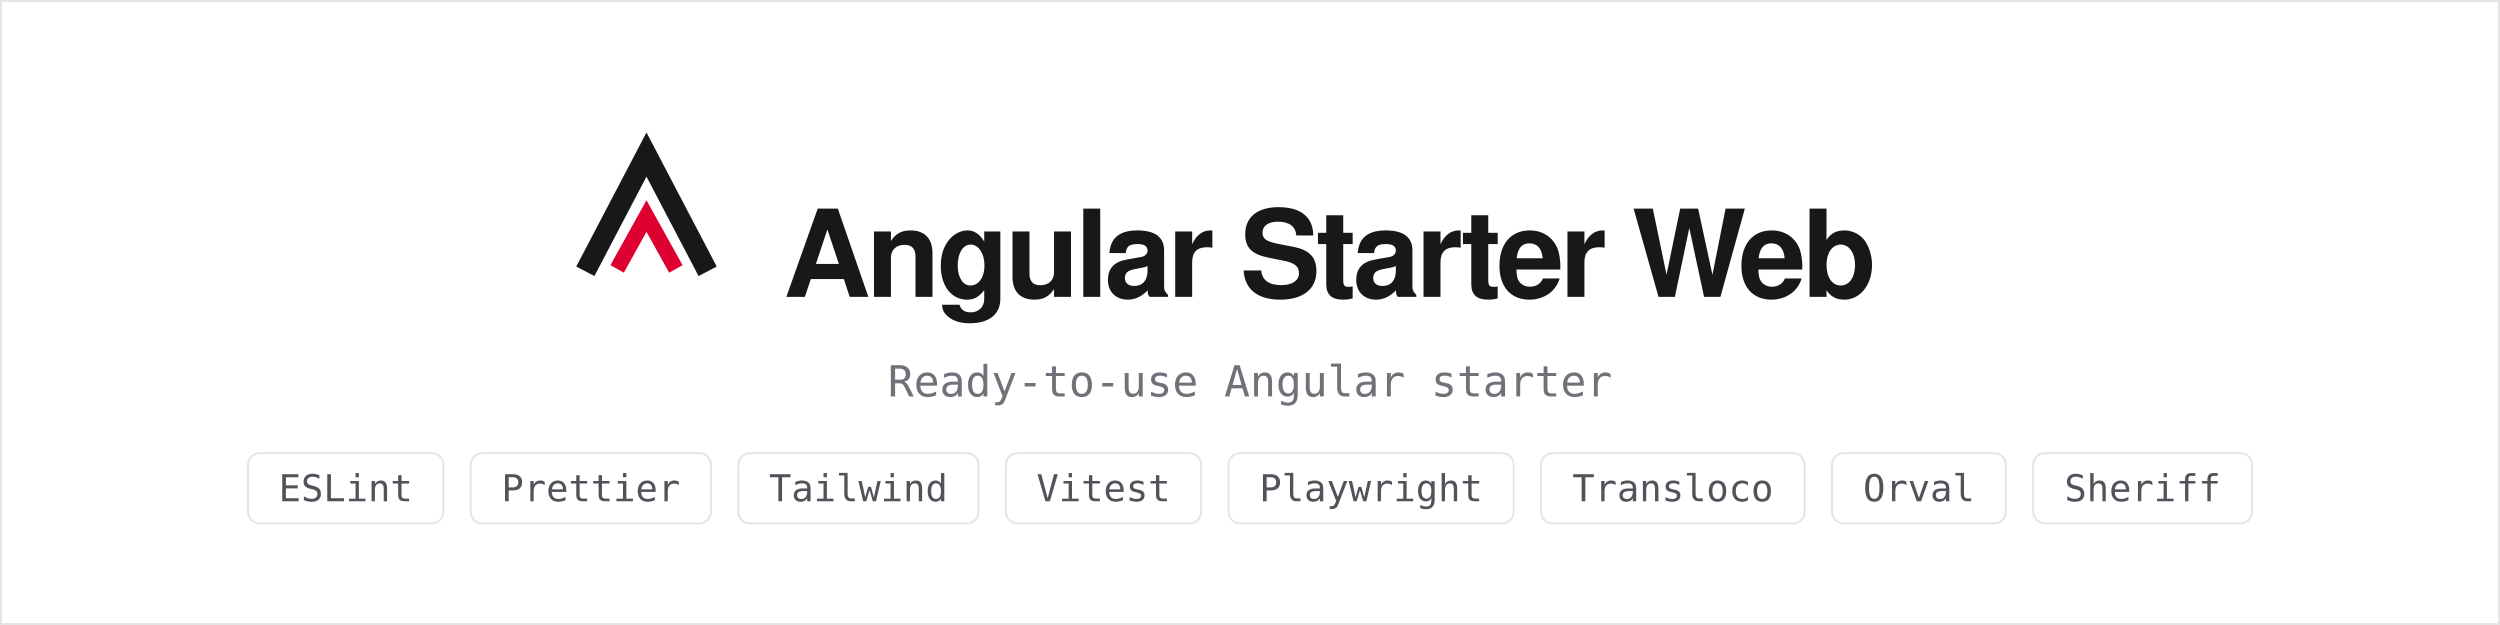
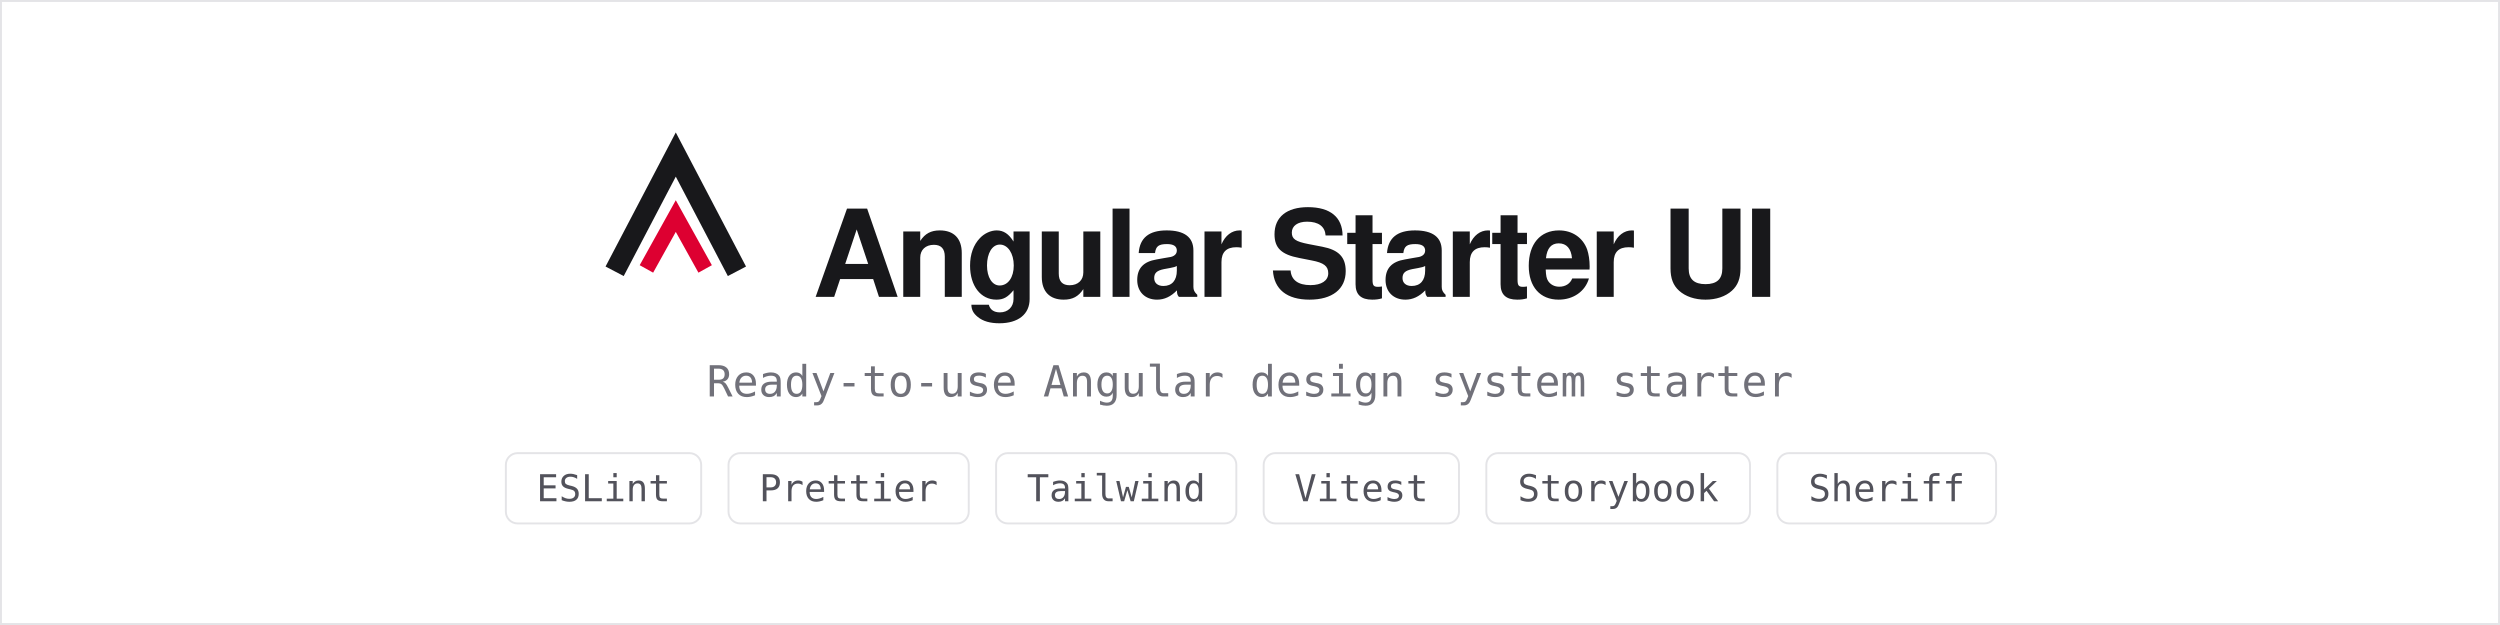
<svg xmlns="http://www.w3.org/2000/svg" width="1280" height="320" viewBox="0 0 1280 320">
  <rect width="1280" height="320" fill="#ffffff" />
  <rect x="0.5" y="0.5" width="1279" height="319" fill="none" stroke="#e4e4e7" />
-   <g transform="translate(289,66) scale(2.625)" fill="none">
+   <g transform="translate(304,66) scale(2.625)" fill="none">
    <path d="M5 26 L16 5 L27 26" stroke="#18181b" stroke-width="4" stroke-linecap="square" />
    <path d="M11 26 L16 17 L21 26" stroke="#dd0031" stroke-width="3" stroke-linecap="square" />
  </g>
-   <text x="401" y="152" font-family="ui-sans-serif, system-ui, -apple-system, 'Segoe UI', Helvetica, Arial, sans-serif" font-size="62" font-weight="700" letter-spacing="-2.2" fill="#18181b" textLength="590" lengthAdjust="spacingAndGlyphs">Angular Starter Web</text>
-   <text x="640" y="203" text-anchor="middle" font-family="ui-monospace, 'SF Mono', SFMono-Regular, Menlo, Consolas, monospace" font-size="22" fill="#71717a">Ready-to-use Angular starter</text>
-   <rect x="127" y="232" width="100" height="36" rx="6" fill="none" stroke="#e4e4e7" />
-   <text x="177" y="256.65" text-anchor="middle" font-family="ui-monospace, 'SF Mono', SFMono-Regular, Menlo, Consolas, monospace" font-size="19" fill="#52525b" textLength="68" lengthAdjust="spacingAndGlyphs">ESLint</text>
-   <rect x="241" y="232" width="123" height="36" rx="6" fill="none" stroke="#e4e4e7" />
-   <text x="302.5" y="256.65" text-anchor="middle" font-family="ui-monospace, 'SF Mono', SFMono-Regular, Menlo, Consolas, monospace" font-size="19" fill="#52525b" textLength="91" lengthAdjust="spacingAndGlyphs">Prettier</text>
-   <rect x="378" y="232" width="123" height="36" rx="6" fill="none" stroke="#e4e4e7" />
-   <text x="439.5" y="256.65" text-anchor="middle" font-family="ui-monospace, 'SF Mono', SFMono-Regular, Menlo, Consolas, monospace" font-size="19" fill="#52525b" textLength="91" lengthAdjust="spacingAndGlyphs">Tailwind</text>
-   <rect x="515" y="232" width="100" height="36" rx="6" fill="none" stroke="#e4e4e7" />
-   <text x="565" y="256.65" text-anchor="middle" font-family="ui-monospace, 'SF Mono', SFMono-Regular, Menlo, Consolas, monospace" font-size="19" fill="#52525b" textLength="68" lengthAdjust="spacingAndGlyphs">Vitest</text>
-   <rect x="629" y="232" width="146" height="36" rx="6" fill="none" stroke="#e4e4e7" />
-   <text x="702" y="256.65" text-anchor="middle" font-family="ui-monospace, 'SF Mono', SFMono-Regular, Menlo, Consolas, monospace" font-size="19" fill="#52525b" textLength="114" lengthAdjust="spacingAndGlyphs">Playwright</text>
-   <rect x="789" y="232" width="135" height="36" rx="6" fill="none" stroke="#e4e4e7" />
-   <text x="856.5" y="256.65" text-anchor="middle" font-family="ui-monospace, 'SF Mono', SFMono-Regular, Menlo, Consolas, monospace" font-size="19" fill="#52525b" textLength="103" lengthAdjust="spacingAndGlyphs">Transloco</text>
-   <rect x="938" y="232" width="89" height="36" rx="6" fill="none" stroke="#e4e4e7" />
-   <text x="982.5" y="256.65" text-anchor="middle" font-family="ui-monospace, 'SF Mono', SFMono-Regular, Menlo, Consolas, monospace" font-size="19" fill="#52525b" textLength="57" lengthAdjust="spacingAndGlyphs">Orval</text>
-   <rect x="1041" y="232" width="112" height="36" rx="6" fill="none" stroke="#e4e4e7" />
-   <text x="1097" y="256.65" text-anchor="middle" font-family="ui-monospace, 'SF Mono', SFMono-Regular, Menlo, Consolas, monospace" font-size="19" fill="#52525b" textLength="80" lengthAdjust="spacingAndGlyphs">Sheriff</text>
+   <text x="416" y="152" font-family="ui-sans-serif, system-ui, -apple-system, 'Segoe UI', Helvetica, Arial, sans-serif" font-size="62" font-weight="700" letter-spacing="-2.2" fill="#18181b" textLength="559" lengthAdjust="spacingAndGlyphs">Angular Starter UI</text>
+   <text x="640" y="203" text-anchor="middle" font-family="ui-monospace, 'SF Mono', SFMono-Regular, Menlo, Consolas, monospace" font-size="22" fill="#71717a">Ready-to-use Angular design system starter</text>
+   <rect x="259" y="232" width="100" height="36" rx="6" fill="none" stroke="#e4e4e7" />
+   <text x="309" y="256.65" text-anchor="middle" font-family="ui-monospace, 'SF Mono', SFMono-Regular, Menlo, Consolas, monospace" font-size="19" fill="#52525b" textLength="68" lengthAdjust="spacingAndGlyphs">ESLint</text>
+   <rect x="373" y="232" width="123" height="36" rx="6" fill="none" stroke="#e4e4e7" />
+   <text x="434.5" y="256.65" text-anchor="middle" font-family="ui-monospace, 'SF Mono', SFMono-Regular, Menlo, Consolas, monospace" font-size="19" fill="#52525b" textLength="91" lengthAdjust="spacingAndGlyphs">Prettier</text>
+   <rect x="510" y="232" width="123" height="36" rx="6" fill="none" stroke="#e4e4e7" />
+   <text x="571.5" y="256.65" text-anchor="middle" font-family="ui-monospace, 'SF Mono', SFMono-Regular, Menlo, Consolas, monospace" font-size="19" fill="#52525b" textLength="91" lengthAdjust="spacingAndGlyphs">Tailwind</text>
+   <rect x="647" y="232" width="100" height="36" rx="6" fill="none" stroke="#e4e4e7" />
+   <text x="697" y="256.65" text-anchor="middle" font-family="ui-monospace, 'SF Mono', SFMono-Regular, Menlo, Consolas, monospace" font-size="19" fill="#52525b" textLength="68" lengthAdjust="spacingAndGlyphs">Vitest</text>
+   <rect x="761" y="232" width="135" height="36" rx="6" fill="none" stroke="#e4e4e7" />
+   <text x="828.5" y="256.65" text-anchor="middle" font-family="ui-monospace, 'SF Mono', SFMono-Regular, Menlo, Consolas, monospace" font-size="19" fill="#52525b" textLength="103" lengthAdjust="spacingAndGlyphs">Storybook</text>
+   <rect x="910" y="232" width="112" height="36" rx="6" fill="none" stroke="#e4e4e7" />
+   <text x="966" y="256.65" text-anchor="middle" font-family="ui-monospace, 'SF Mono', SFMono-Regular, Menlo, Consolas, monospace" font-size="19" fill="#52525b" textLength="80" lengthAdjust="spacingAndGlyphs">Sheriff</text>
</svg>
